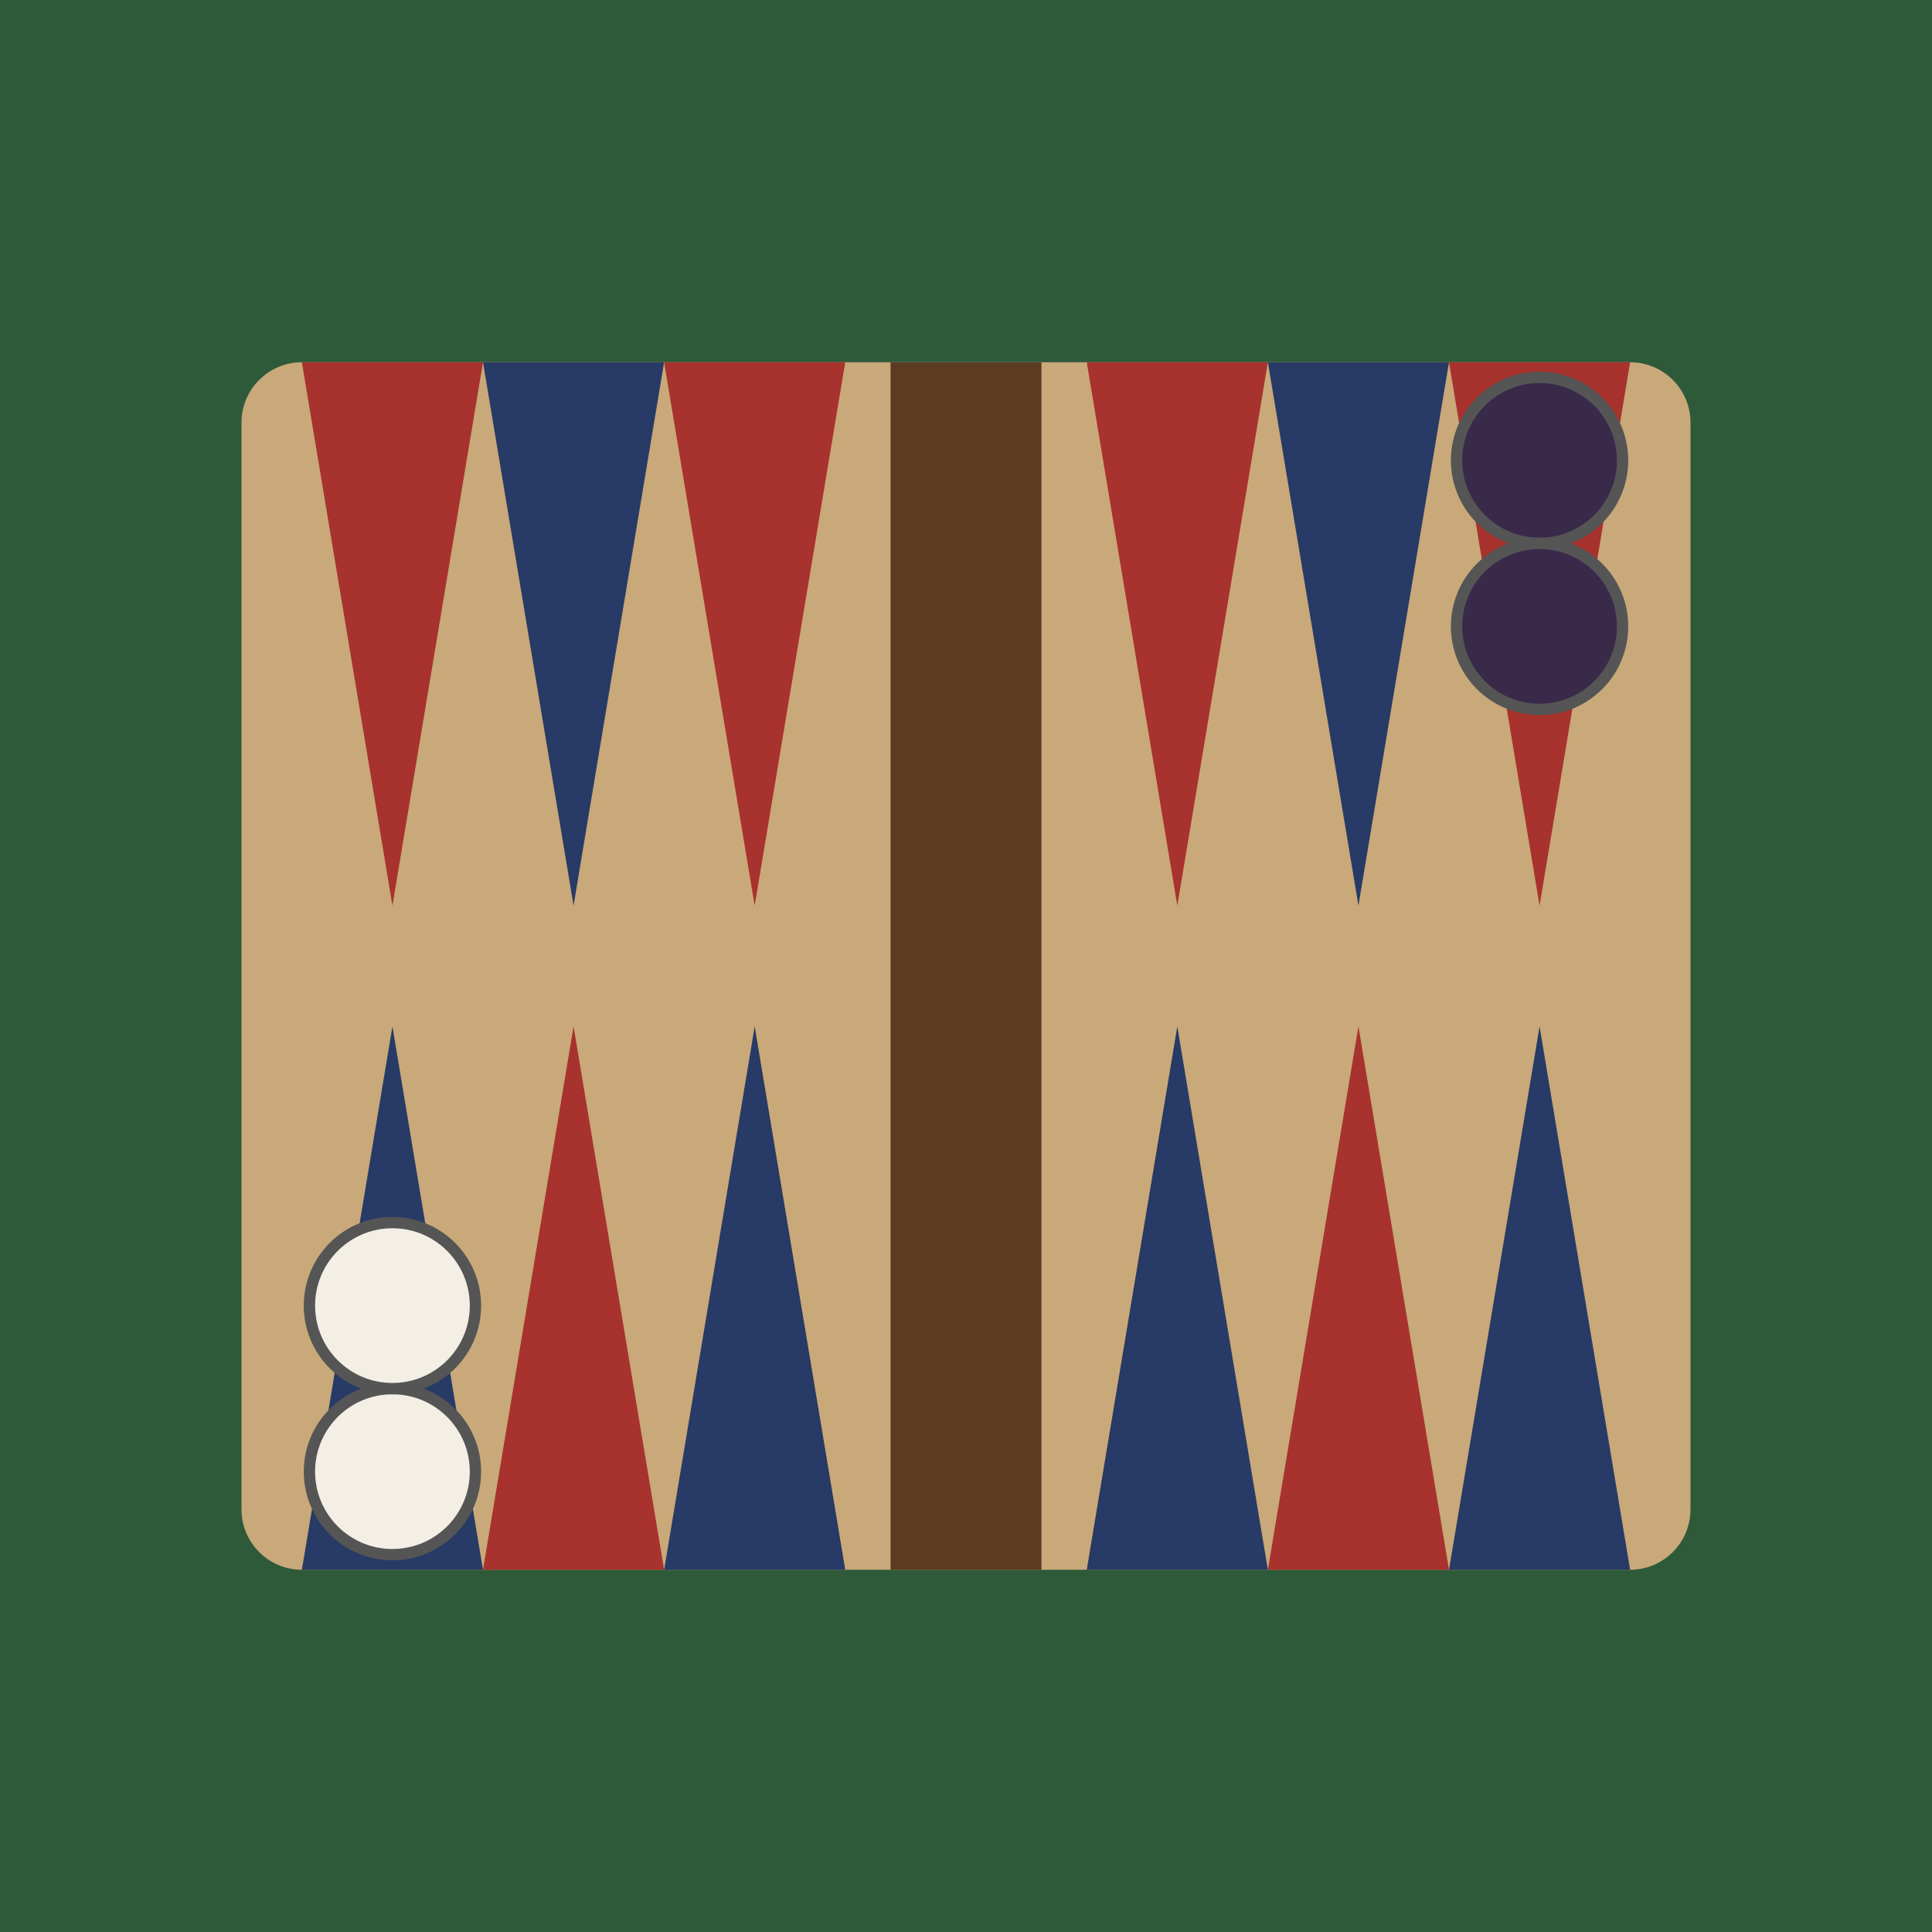
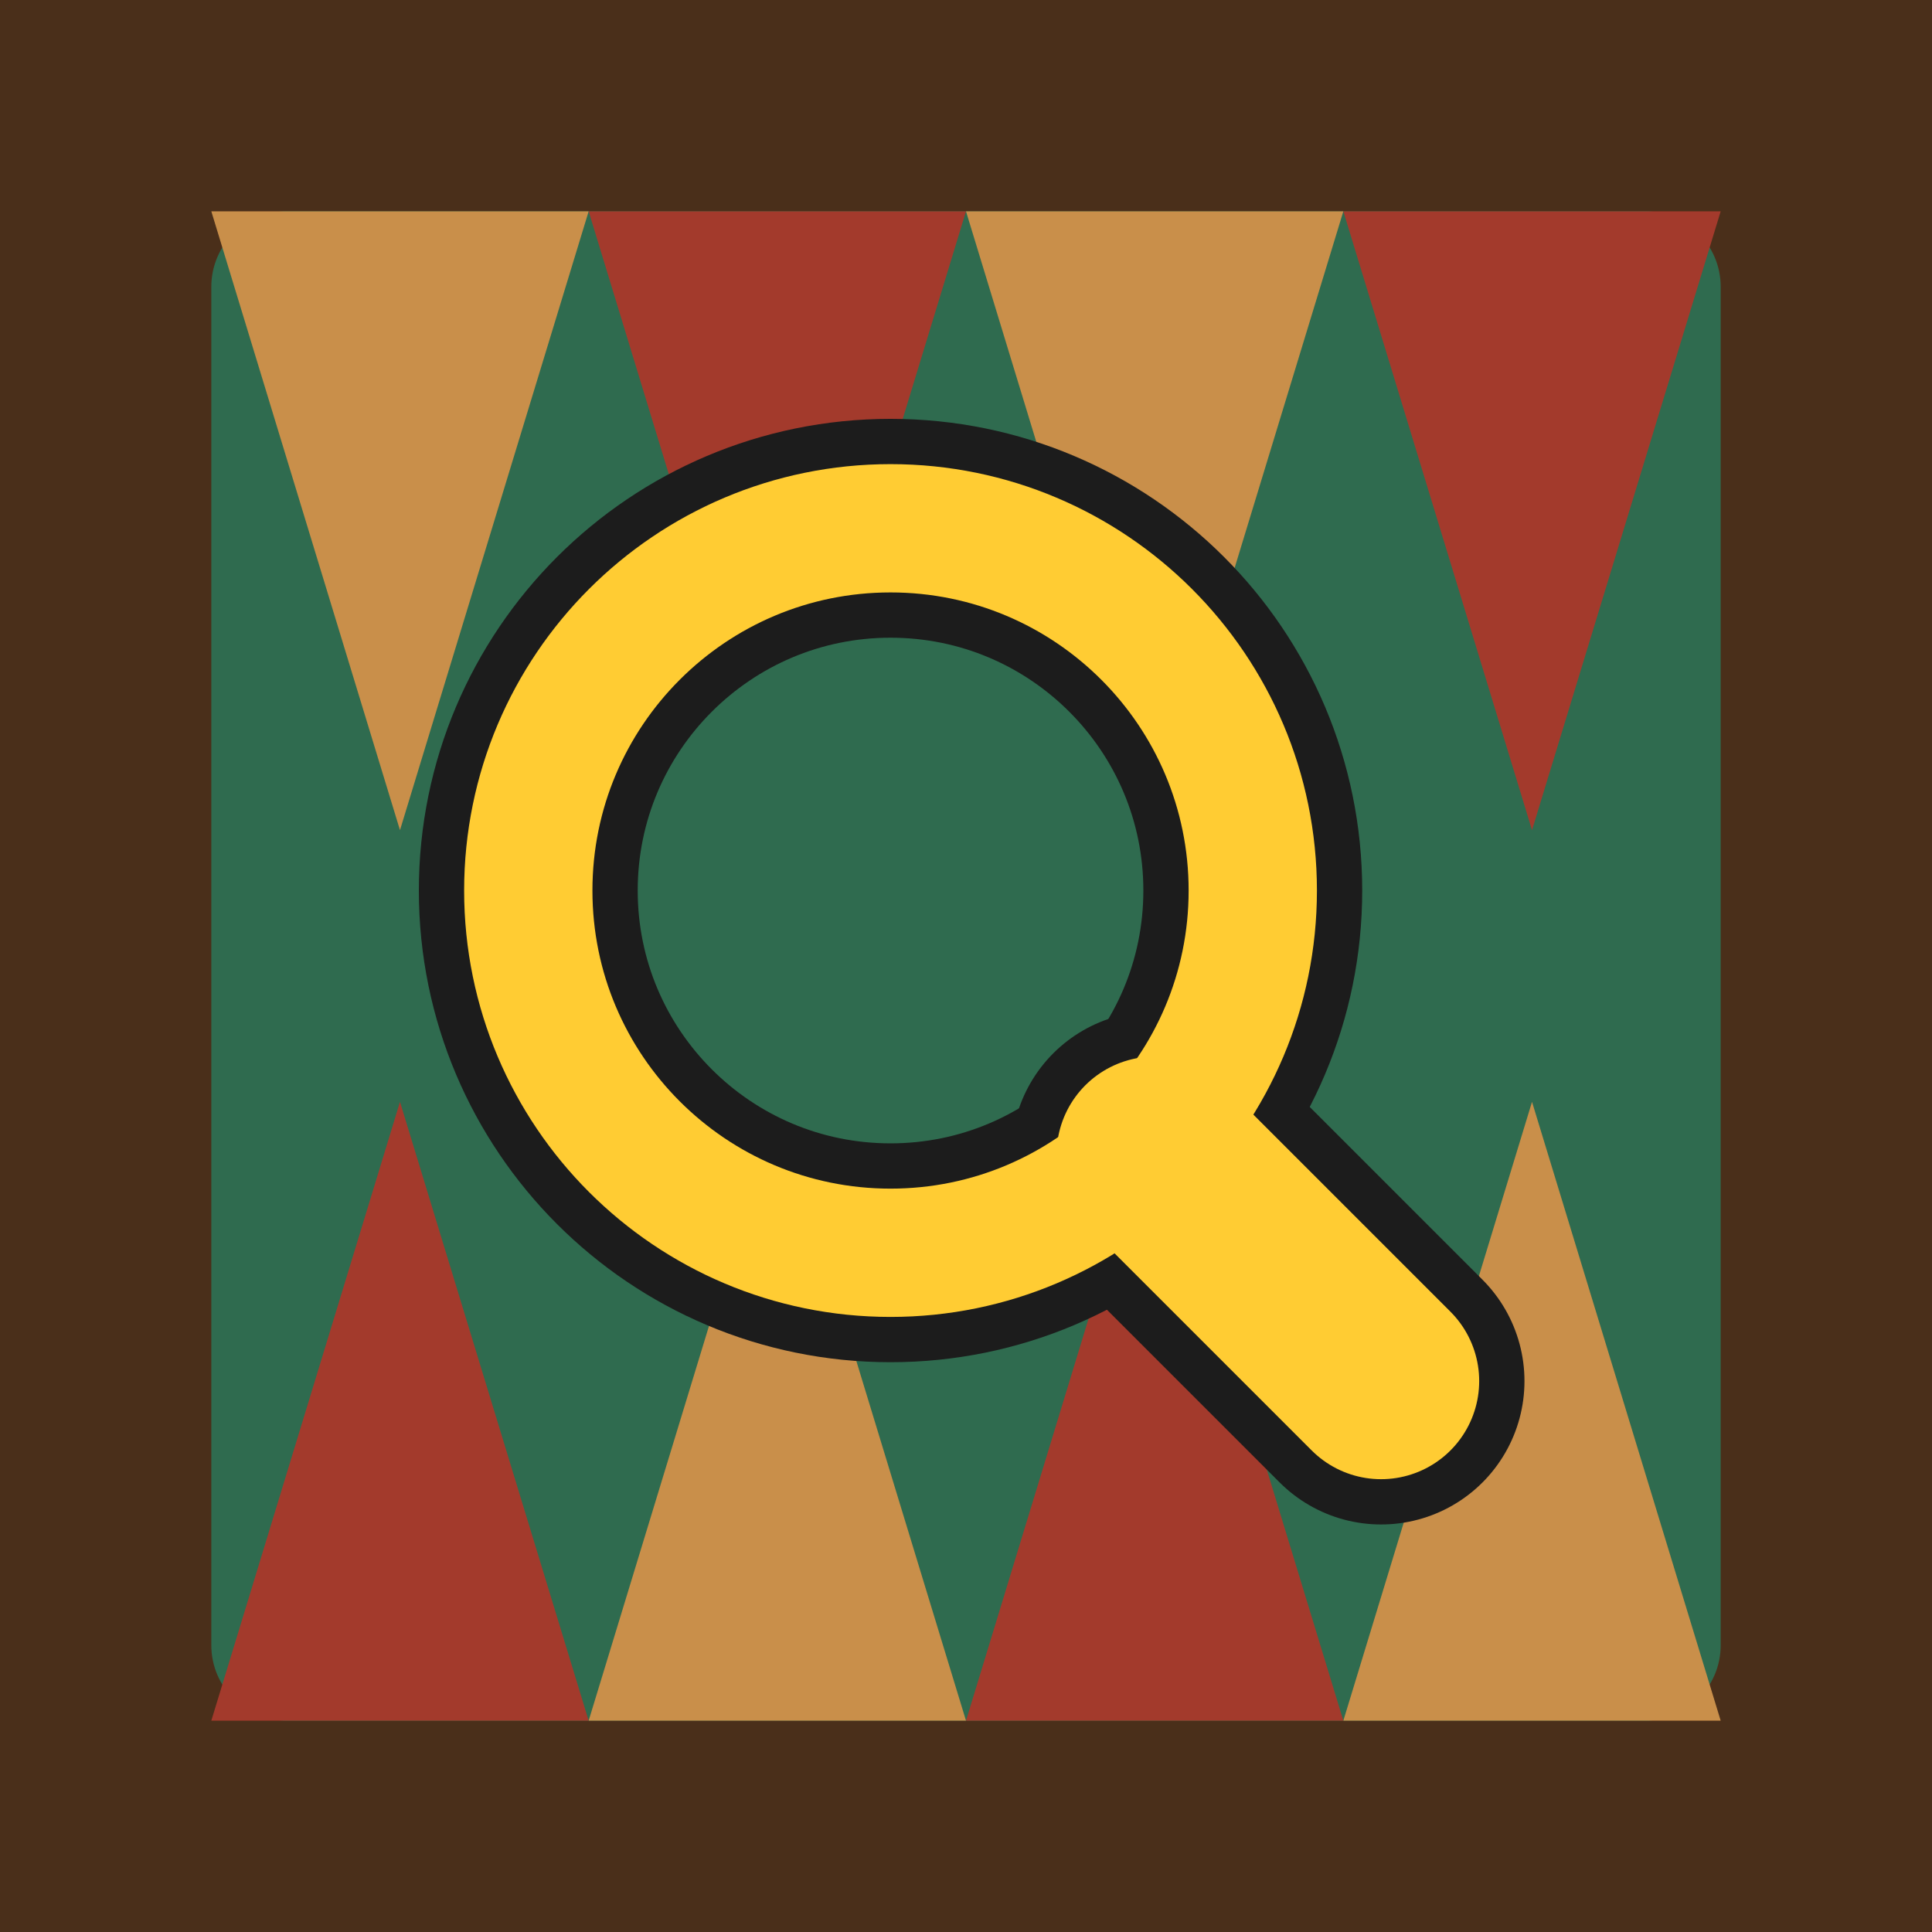
<svg xmlns="http://www.w3.org/2000/svg" viewBox="0 0 512 512">
-   <rect width="512" height="512" fill="#2e5a3a" />
-   <rect x="64" y="96" width="384" height="320" rx="16" fill="#c9a979" />
-   <g fill="#a8322d">
-     <polygon points="80,96 128,96 104,240" />
-     <polygon points="176,96 224,96 200,240" />
-     <polygon points="128,416 176,416 152,272" />
-     <polygon points="288,96 336,96 312,240" />
-     <polygon points="384,96 432,96 408,240" />
-     <polygon points="336,416 384,416 360,272" />
+   <rect width="512" height="512" fill="#4a2f1a" />
+   <rect x="56" y="56" width="400" height="400" rx="20" fill="#2f6b4f" />
+   <g fill="#c98f4a">
+     <polygon points="56,56 156,56 106,220" />
+     <polygon points="256,56 356,56 306,220" />
+     <polygon points="156,456 256,456 206,292" />
+     <polygon points="356,456 456,456 406,292" />
  </g>
-   <g fill="#283a66">
-     <polygon points="128,96 176,96 152,240" />
-     <polygon points="80,416 128,416 104,272" />
-     <polygon points="176,416 224,416 200,272" />
-     <polygon points="336,96 384,96 360,240" />
-     <polygon points="288,416 336,416 312,272" />
-     <polygon points="384,416 432,416 408,272" />
+   <g fill="#a33a2c">
+     <polygon points="156,56 256,56 206,220" />
+     <polygon points="356,56 456,56 406,220" />
+     <polygon points="56,456 156,456 106,292" />
+     <polygon points="256,456 356,456 306,292" />
  </g>
-   <rect x="236" y="96" width="40" height="320" fill="#5b3b22" />
-   <circle cx="104" cy="390" r="22" fill="#f3efe4" stroke="#555" stroke-width="3" />
-   <circle cx="104" cy="346" r="22" fill="#f3efe4" stroke="#555" stroke-width="3" />
-   <circle cx="408" cy="122" r="22" fill="#3a2a4a" stroke="#555" stroke-width="3" />
-   <circle cx="408" cy="166" r="22" fill="#3a2a4a" stroke="#555" stroke-width="3" />
+   <circle cx="236" cy="236" r="96" fill="#2f6b4f" />
+   <circle cx="236" cy="236" r="96" fill="none" stroke="#1c1c1c" stroke-width="58" />
+   <line x1="306" y1="306" x2="366" y2="366" stroke="#1c1c1c" stroke-width="76" stroke-linecap="round" />
+   <circle cx="236" cy="236" r="96" fill="none" stroke="#ffcc33" stroke-width="34" />
+   <line x1="306" y1="306" x2="366" y2="366" stroke="#ffcc33" stroke-width="52" stroke-linecap="round" />
</svg>
